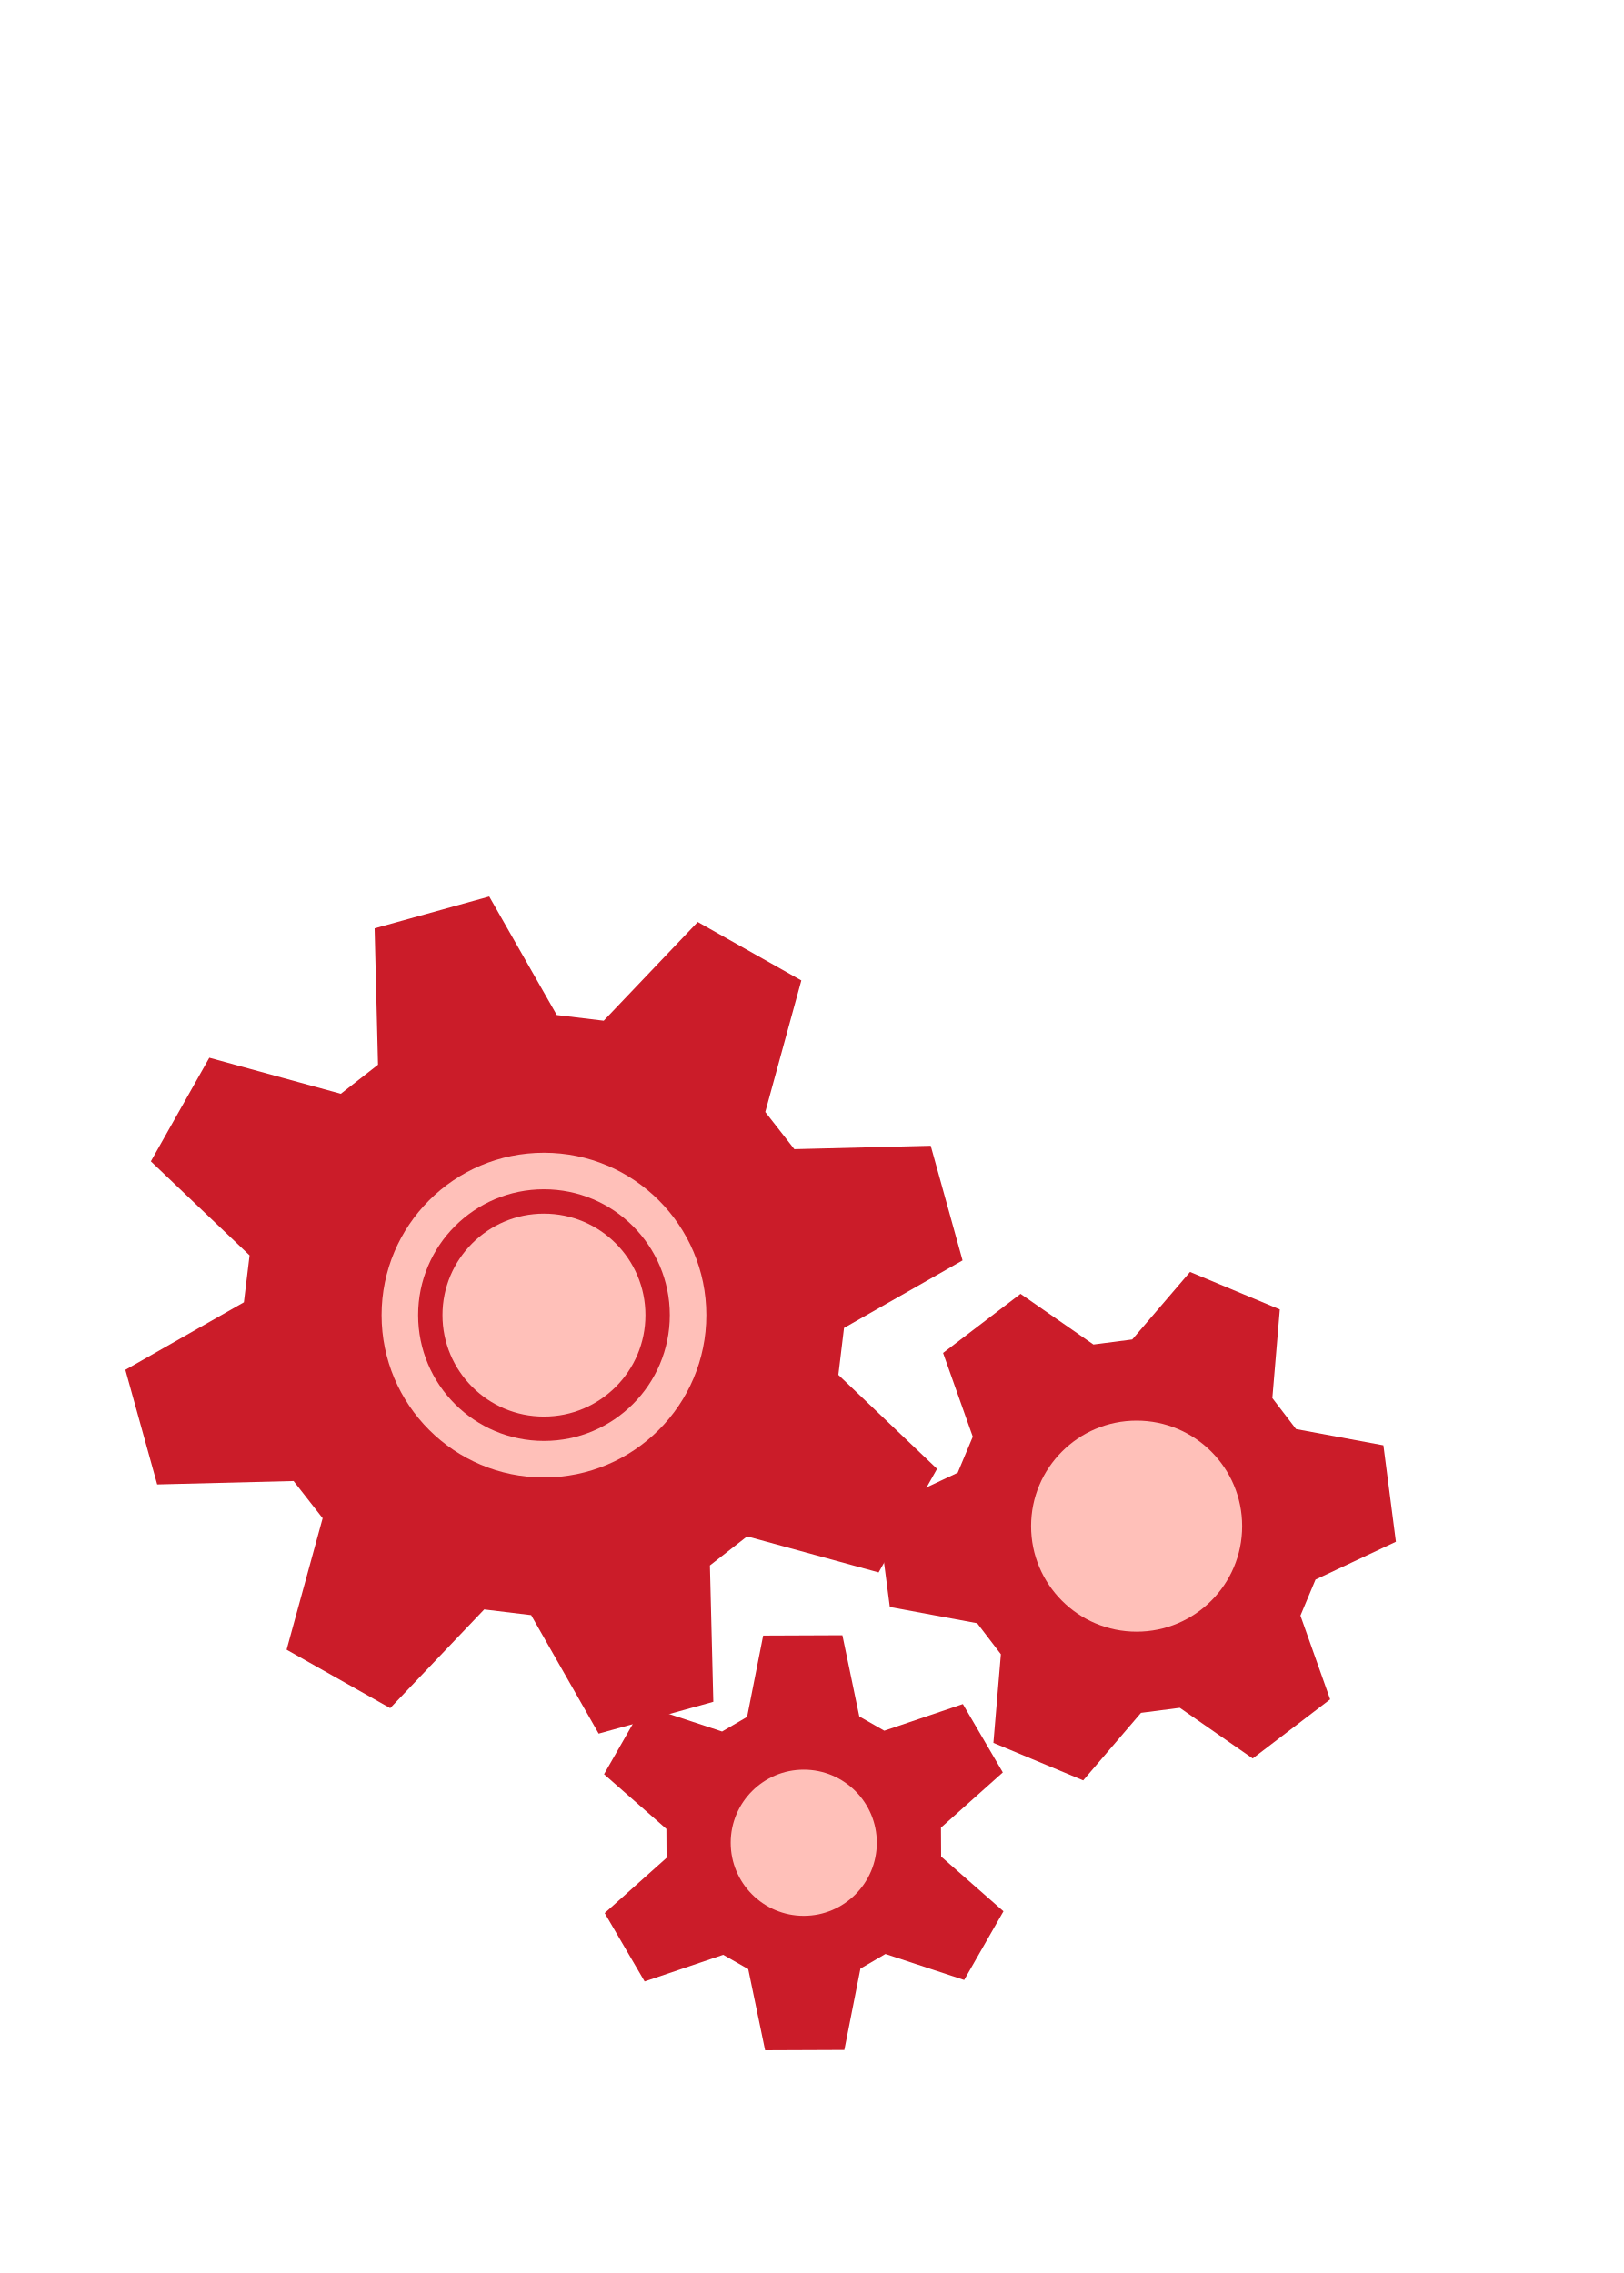
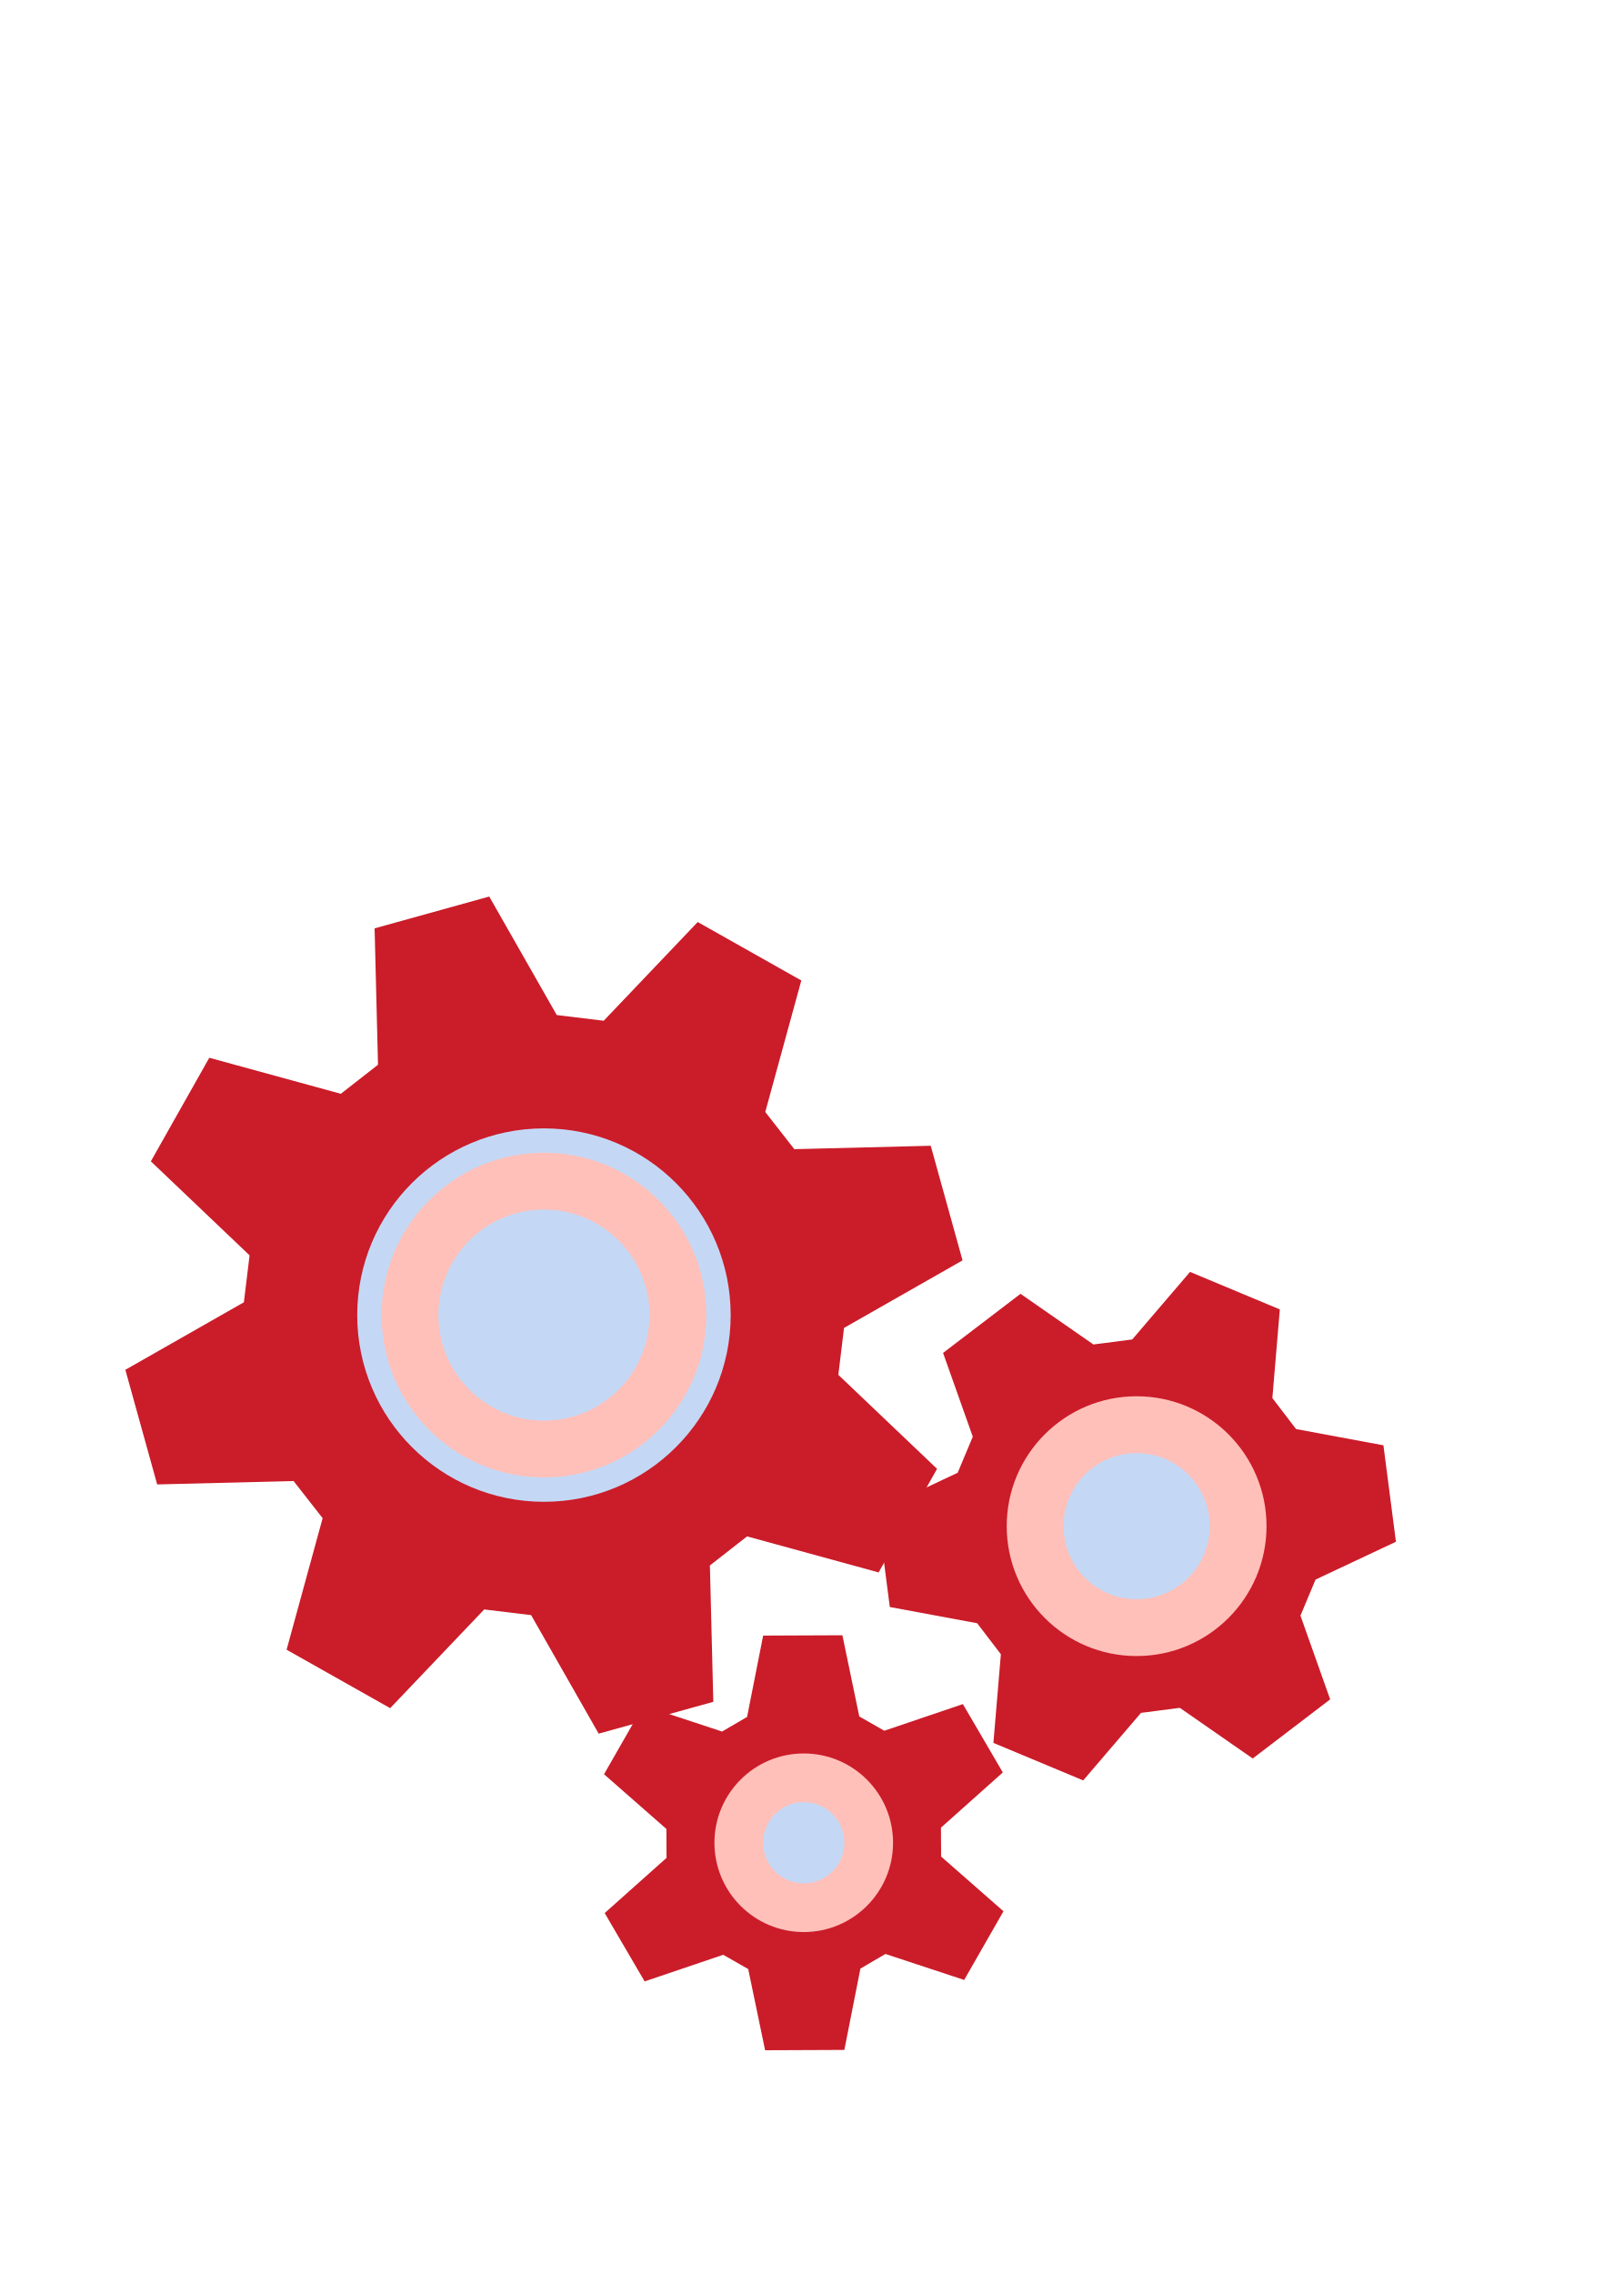
<svg xmlns="http://www.w3.org/2000/svg" viewBox="0 0 100 140" fill="none">
  <g class="bm-gear-1" style="transform-origin: 33.5px 81px;">
    <path d="M 51.63 84.68 L 57.71 90.47 L 54.11 96.85 L 46.01 94.63 L 43.72 96.42 L 43.93 104.82 L 36.87 106.78 L 32.71 99.48 L 29.82 99.13 L 24.03 105.21 L 17.65 101.61 L 19.87 93.51 L 18.08 91.22 L 9.68 91.43 L 7.72 84.37 L 15.02 80.21 L 15.37 77.32 L 9.29 71.53 L 12.89 65.15 L 20.99 67.37 L 23.28 65.58 L 23.07 57.18 L 30.13 55.22 L 34.29 62.52 L 37.18 62.87 L 42.97 56.79 L 49.35 60.39 L 47.13 68.49 L 48.92 70.78 L 57.32 70.57 L 59.28 77.63 L 51.98 81.79 Z" fill="#CB1C29" />
+     <circle cx="33.5" cy="81" r="11.5" fill="#C4D8F5" />
    <circle cx="33.5" cy="81" r="10" fill="#FFC0B9" />
-     <circle cx="33.5" cy="81" r="7" fill="none" stroke="#CB1C29" stroke-width="1.5" />
+     <circle cx="33.5" cy="81" r="6.5" fill="#C4D8F5" />
  </g>
  <g class="bm-gear-2" style="transform-origin: 70px 94px;">
    <path d="M 80.09 99.51 L 81.92 104.67 L 77.15 108.31 L 72.66 105.19 L 70.27 105.50 L 66.71 109.66 L 61.18 107.35 L 61.64 101.89 L 60.18 99.98 L 54.80 98.98 L 54.03 93.04 L 58.98 90.71 L 59.91 88.49 L 58.08 83.33 L 62.85 79.69 L 67.34 82.81 L 69.73 82.50 L 73.29 78.34 L 78.82 80.65 L 78.36 86.11 L 79.82 88.02 L 85.20 89.02 L 85.97 94.96 L 81.02 97.29 Z" fill="#CB1C29" />
-     <circle cx="70" cy="94" r="6.5" fill="#FFC0B9" />
+     <circle cx="70" cy="94" r="8" fill="#FFC0B9" />
+     <circle cx="70" cy="94" r="4.5" fill="#C4D8F5" />
  </g>
  <g class="bm-gear-3" style="transform-origin: 49.5px 113.5px;">
    <path d="M 57.96 114.35 L 61.80 117.72 L 59.38 121.95 L 54.53 120.35 L 52.99 121.25 L 52.00 126.26 L 47.12 126.28 L 46.08 121.28 L 44.54 120.40 L 39.70 122.04 L 37.24 117.83 L 41.05 114.43 L 41.04 112.65 L 37.20 109.28 L 39.62 105.05 L 44.47 106.65 L 46.01 105.75 L 47.00 100.74 L 51.88 100.72 L 52.92 105.72 L 54.46 106.60 L 59.30 104.96 L 61.76 109.17 L 57.95 112.57 Z" fill="#CB1C29" />
-     <circle cx="49.5" cy="113.5" r="4.5" fill="#FFC0B9" />
+     <circle cx="49.5" cy="113.5" r="5.5" fill="#FFC0B9" />
+     <circle cx="49.5" cy="113.5" r="2.5" fill="#C4D8F5" />
  </g>
</svg>
